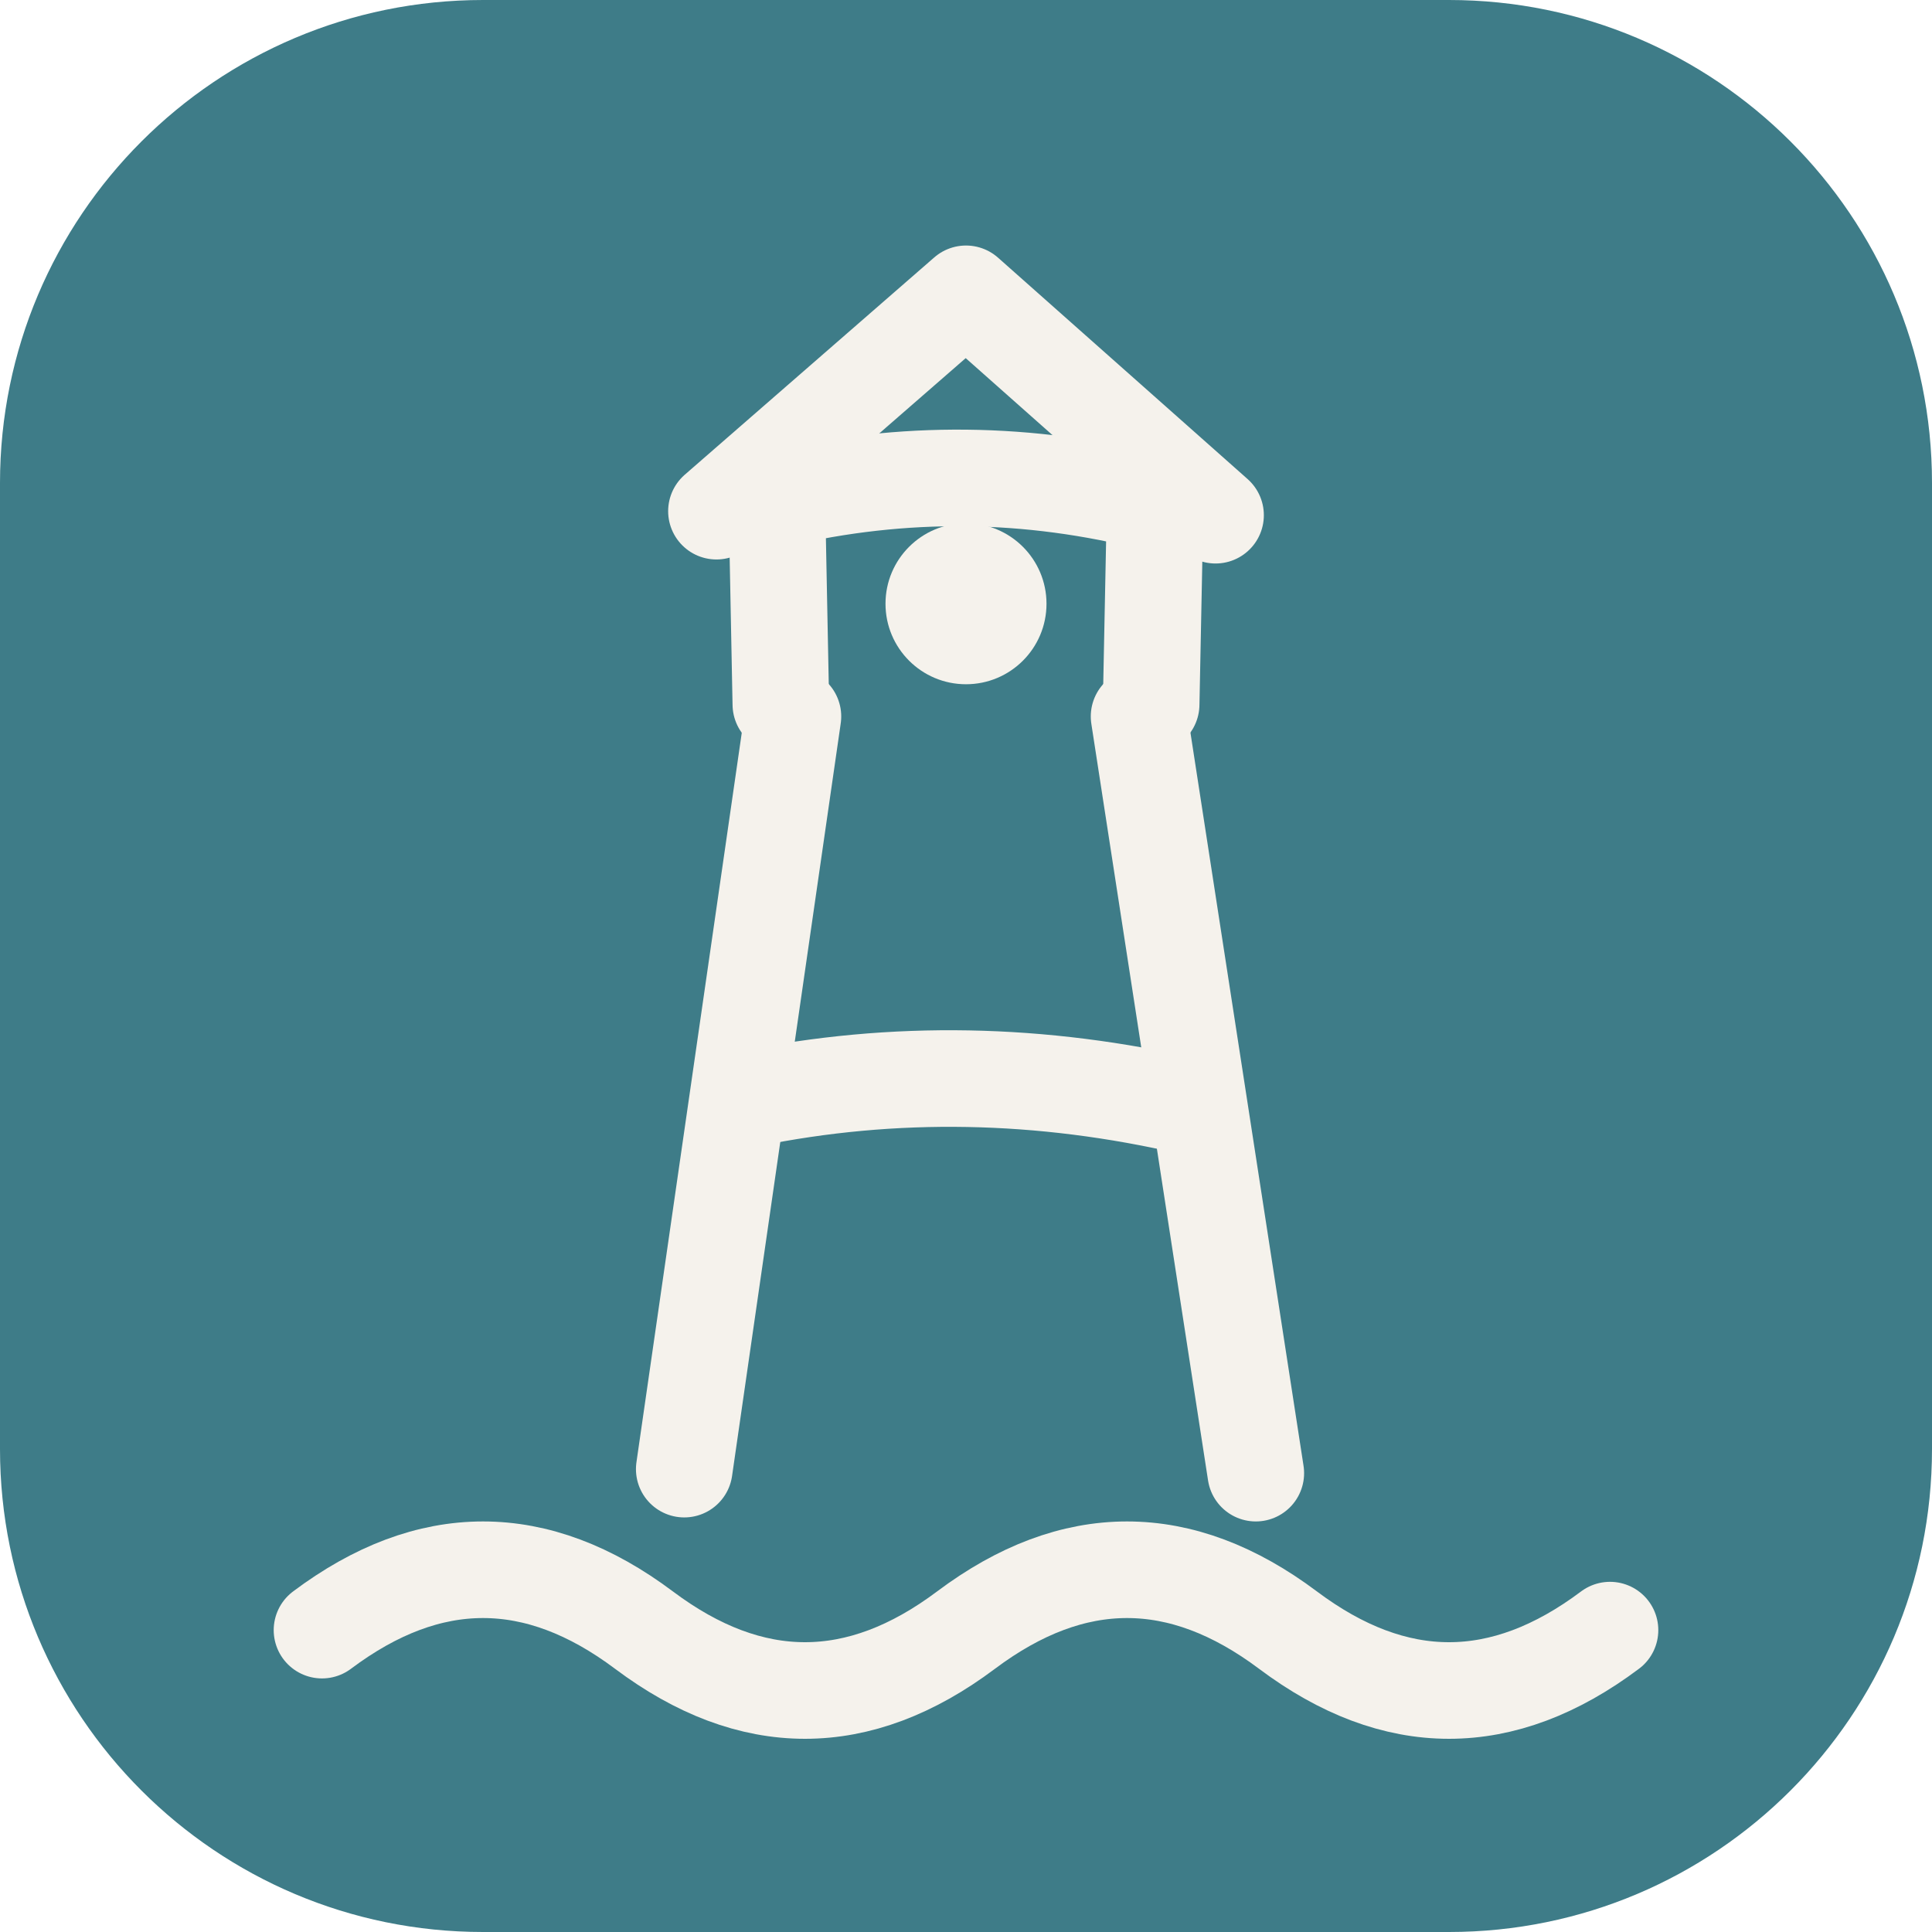
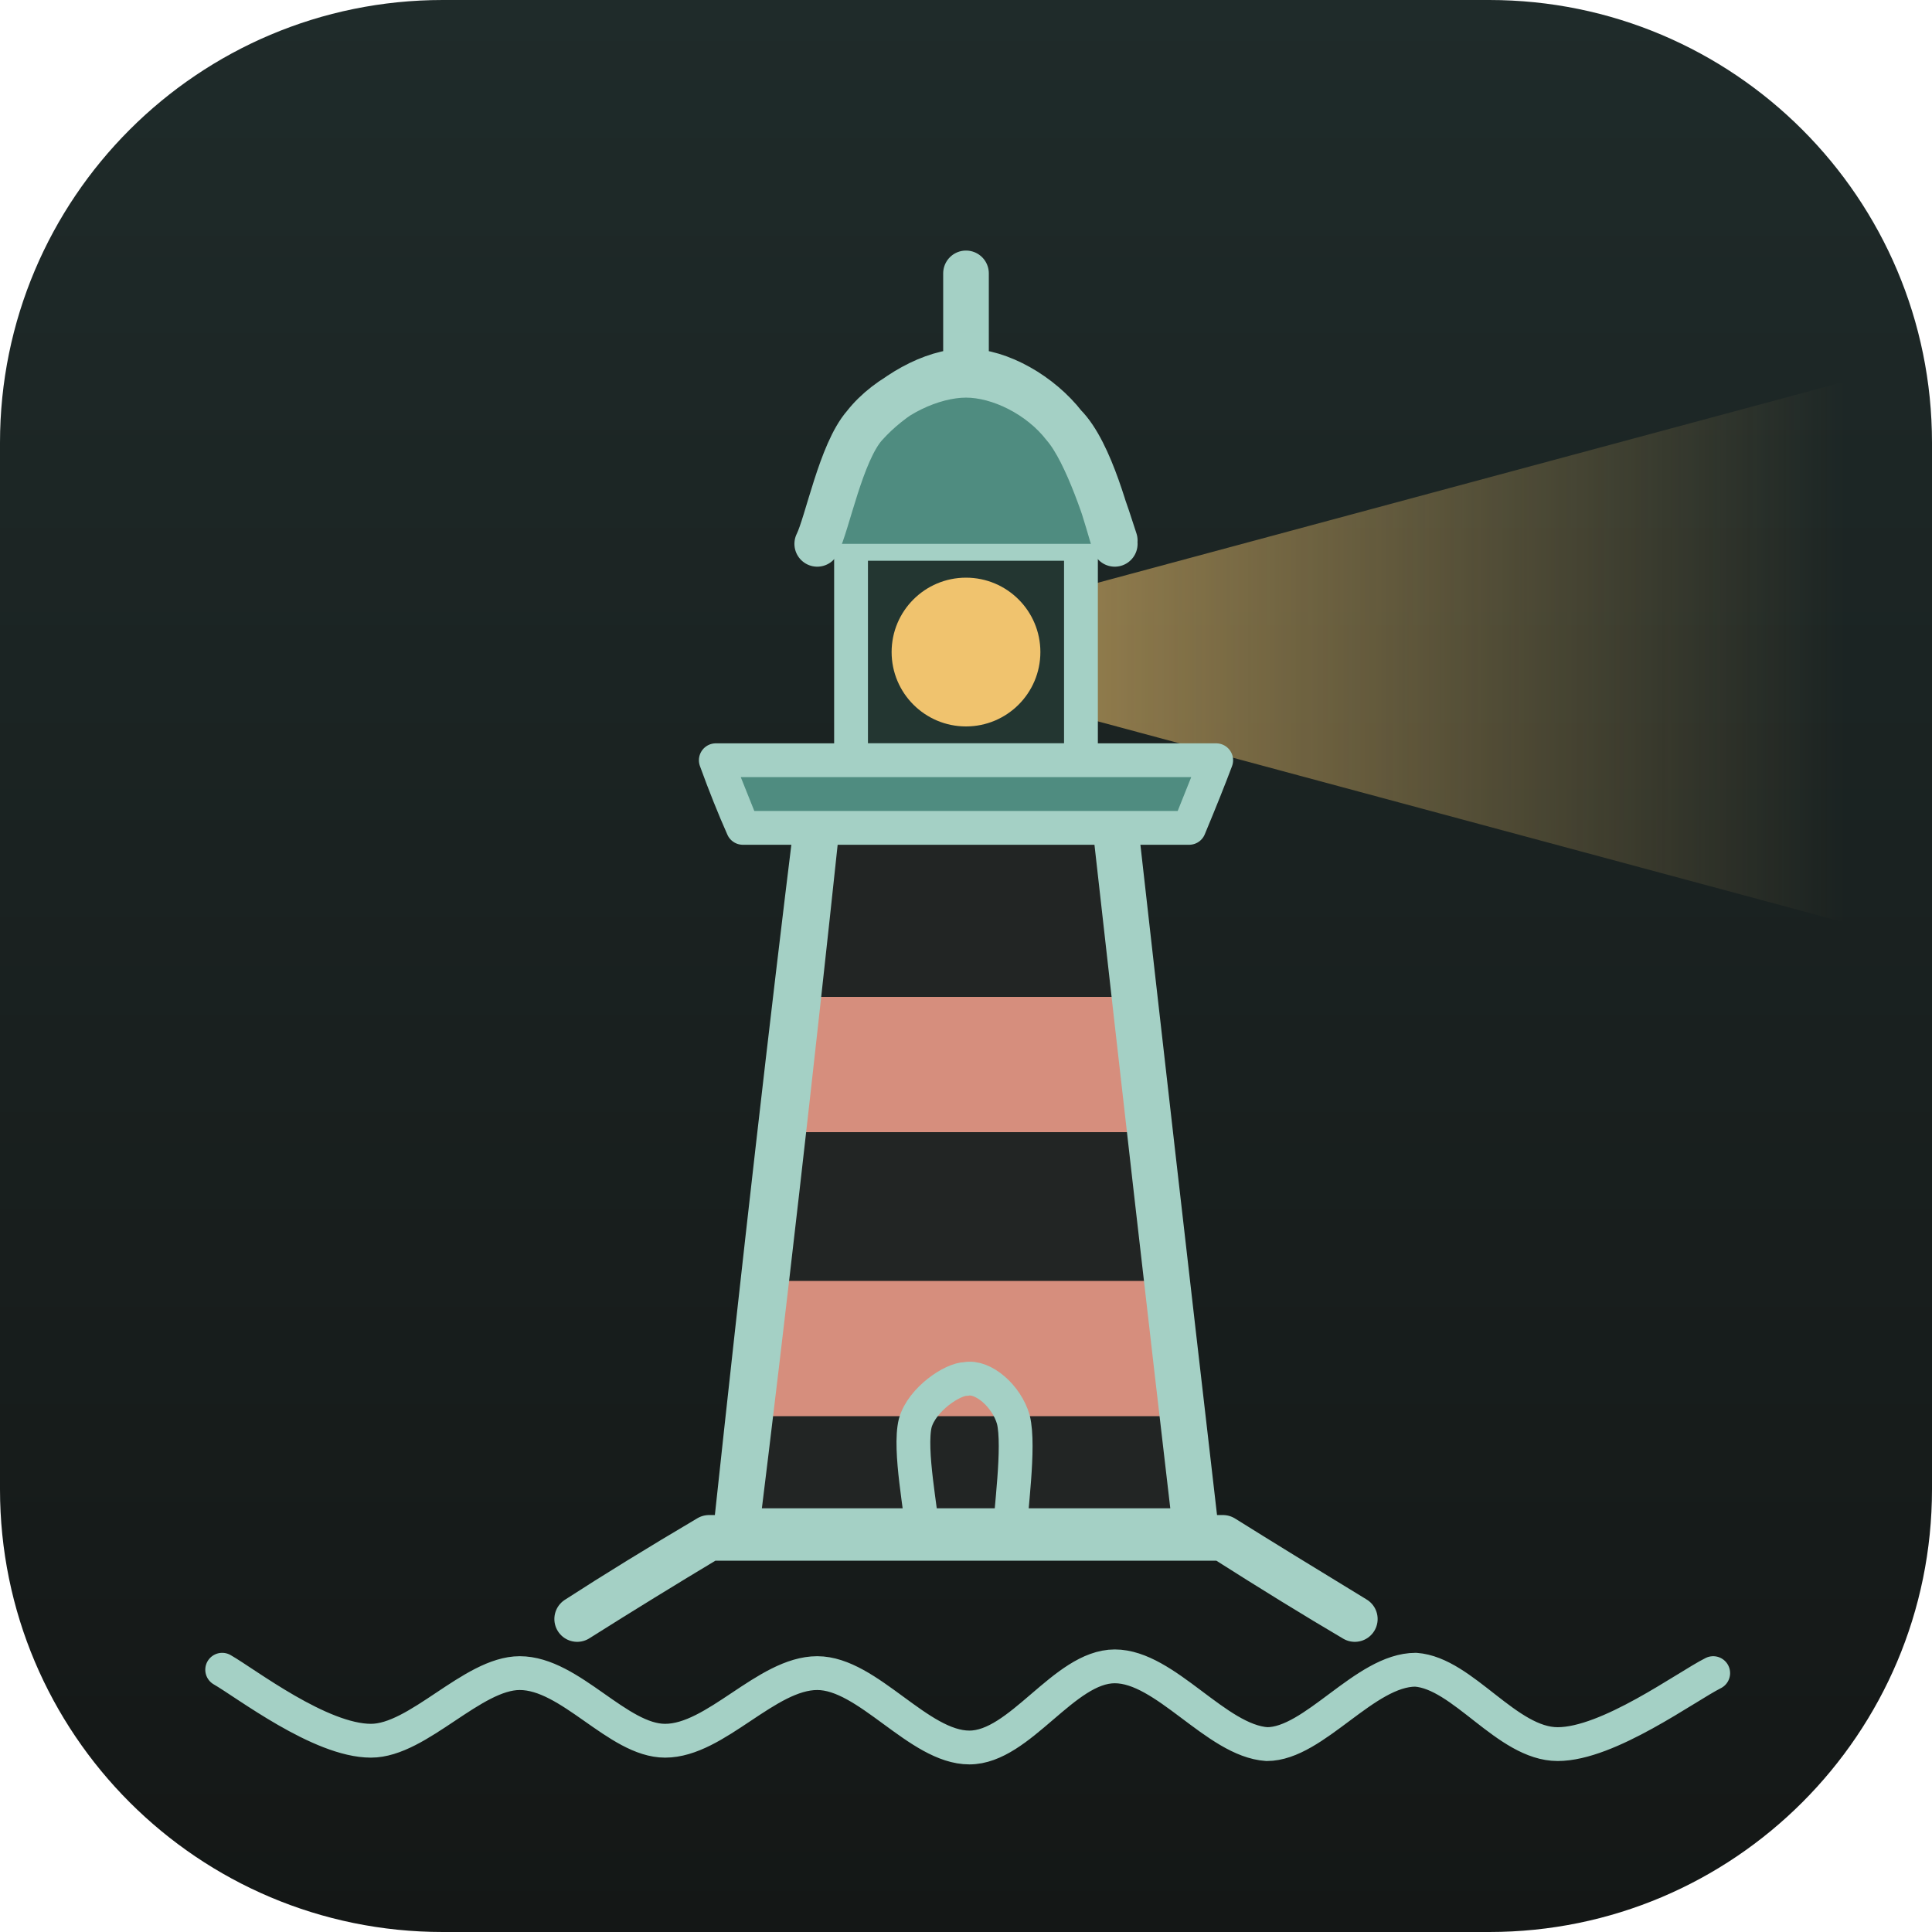
<svg xmlns="http://www.w3.org/2000/svg" viewBox="0 0 48 48">
-   <rect width="48" height="48" rx="12" fill="#3e7c88" />
-   <g fill="none" stroke="#f5f2ec" stroke-width="2.4" stroke-linecap="round" stroke-linejoin="round">
-     <path d="M19.4 17.5 19.3 12.4Q24 11.3 28.7 12.5L28.6 17.5" />
-     <path d="M17.8 12.7 24 7.3 30.2 12.8" />
-     <path d="M19.7 17.8 17 36.5M28.3 17.8 31.2 36.6" />
-     <path d="M18.6 27.3Q24 26.2 29.6 27.5" />
-     <path d="M8 40.5q4-3 8 0t8 0 8 0 8 0" />
+   <style>
+   .ink{fill:none;stroke:#a4d0c5;stroke-width:1.35;stroke-linecap:round;stroke-linejoin:round}
+   .ink.thin{stroke-width:1}
+   .f-paper{fill:#222524}.f-band{fill:#d68e7d}.f-glass{fill:#233631}.f-lamp{fill:#f0c36e}.f-roof{fill:#4f8c80}
+   .lh-beam{opacity:.75}
+ </style>
+   <defs>
+     <linearGradient id="night" x1="0" y1="0" x2="0" y2="1">
+       <stop offset="0" stop-color="#1f2b2a" />
+       <stop offset="1" stop-color="#141716" />
+     </linearGradient>
+   </defs>
+   <clipPath id="t">
+     <rect width="48" height="48" rx="11" />
+   </clipPath>
+   <g clip-path="url(#t)">
+     <rect x="0" y="0" width="48" height="48" fill="url(#night)" />
+     <g transform="translate(3.84 4.44) scale(0.84)">
+       <defs>
+         <linearGradient id="mb-_R_0_" gradientUnits="userSpaceOnUse" x1="24" y1="0" x2="50" y2="0">
+           <stop offset="0" stop-color="#f0c36e" stop-opacity="0.85" />
+           <stop offset="1" stop-color="#f0c36e" stop-opacity="0" />
+         </linearGradient>
+       </defs>
+       <path class="lh-beam" d="M24 13L50 6V22L24 15Z" fill="url(#mb-_R_0_)" />
+       <path d="M19.6 19H28.4L30.8 40H17.2Z" class="f-paper" />
+       <path d="M19.006 24.2H28.994L29.451 28.2H18.549ZM18.046 32.6H29.954L30.411 36.6H17.589Z" class="f-band solid" />
+       <path d="M19.6 19Q23.3 19 28.4 19M19.6 19Q24.4 19 28.4 19M28.4 19Q29.7 30.6 30.8 40M28.4 19Q29.4 27.9 30.8 40M30.8 40Q24.3 40 17.2 40M30.8 40Q23 40 17.2 40M17.2 40Q18.4 30.3 19.6 19M17.2 40Q18.5 27.9 19.6 19" class="ink" />
+       <path d="M22.7 40C22.7 39.5 22.3 37.6 22.5 36.8C22.7 36.1 23.6 35.5 24 35.5C24.5 35.4 25.2 36 25.4 36.7C25.6 37.5 25.3 39.5 25.3 40.1" class="ink thin" />
+       <path d="M20.6 10.8H27.4V17.2H20.6Z" class="f-glass" />
+       <circle cx="24" cy="14" r="2.2" class="f-lamp lh-lamp" />
+       <path d="M20.6 10.8Q23.6 10.8 27.4 10.8M20.6 10.8Q23.6 10.8 27.4 10.8M27.4 10.8Q27.4 14.2 27.4 17.2M27.4 10.8Q27.4 14.6 27.4 17.2M27.4 17.2Q24.6 17.2 20.6 17.2M27.4 17.2Q24.3 17.2 20.6 17.2M20.6 17.2Q20.6 14.3 20.6 10.8M20.6 17.2Q20.6 14.3 20.6 10.8" class="ink thin" />
+       <path d="M16.6 17.2H31.4L30.6 19.2H17.4Z" class="f-roof" />
+       <path d="M16.6 17.2Q23.6 17.2 31.4 17.2M16.6 17.2Q24.1 17.2 31.4 17.2M31.4 17.2Q31 18.2 30.6 19.2M31.4 17.2Q31.1 18 30.6 19.2M30.6 19.2Q25.1 19.2 17.4 19.2M30.6 19.2Q22.8 19.2 17.4 19.2M17.4 19.2Q17 18.2 16.6 17.2M17.4 19.2Q17 18.3 16.6 17.2" class="ink thin" />
+       <path d="M19.6 10.8Q20.6 6.4 24 5.8Q27.4 6.4 28.4 10.8Z" class="f-roof" />
+       <path d="M19.6 10.8C19.9 10.2 20.3 8.1 21 7.3C21.8 6.4 23 5.7 24 5.7C25 5.7 26.2 6.4 26.9 7.3C27.6 8.1 28.2 10.1 28.4 10.7M19.6 10.8C19.9 10.2 20.3 8.1 21 7.3C21.7 6.4 23 5.8 24 5.8C25 5.8 26.2 6.4 26.9 7.3C27.7 8.1 28.2 10.2 28.4 10.8M24 5.8Q24 4.4 24 2.8M24 5.8Q24 4.4 24 2.8" class="ink" />
+       <path d="M12.5 42.6Q14.4 41.4 16.4 40.2M12.5 42.6Q14.2 41.5 16.4 40.2M16.4 40.2Q23.8 40.2 31.6 40.2M16.4 40.2Q23.4 40.2 31.6 40.2M31.6 40.2Q33.8 41.6 35.5 42.6M31.6 40.2Q33.2 41.2 35.5 42.6" class="ink" />
+       <path d="M2 44.1C2.7 44.5 4.9 46.2 6.4 46.2C7.8 46.2 9.4 44.2 10.8 44.2C12.3 44.2 13.7 46.2 15.1 46.2C16.6 46.2 18.1 44.2 19.6 44.2C21.1 44.2 22.6 46.4 24.1 46.4C25.6 46.4 26.9 44 28.4 44C29.9 44 31.4 46.2 32.9 46.3C34.3 46.3 35.8 44.1 37.3 44.1C38.7 44.2 40 46.3 41.5 46.3C43 46.3 45.3 44.6 46.1 44.2" class="ink thin lh-sea" />
+     </g>
  </g>
-   <circle cx="24" cy="15" r="2" fill="#f5f2ec" />
</svg>
